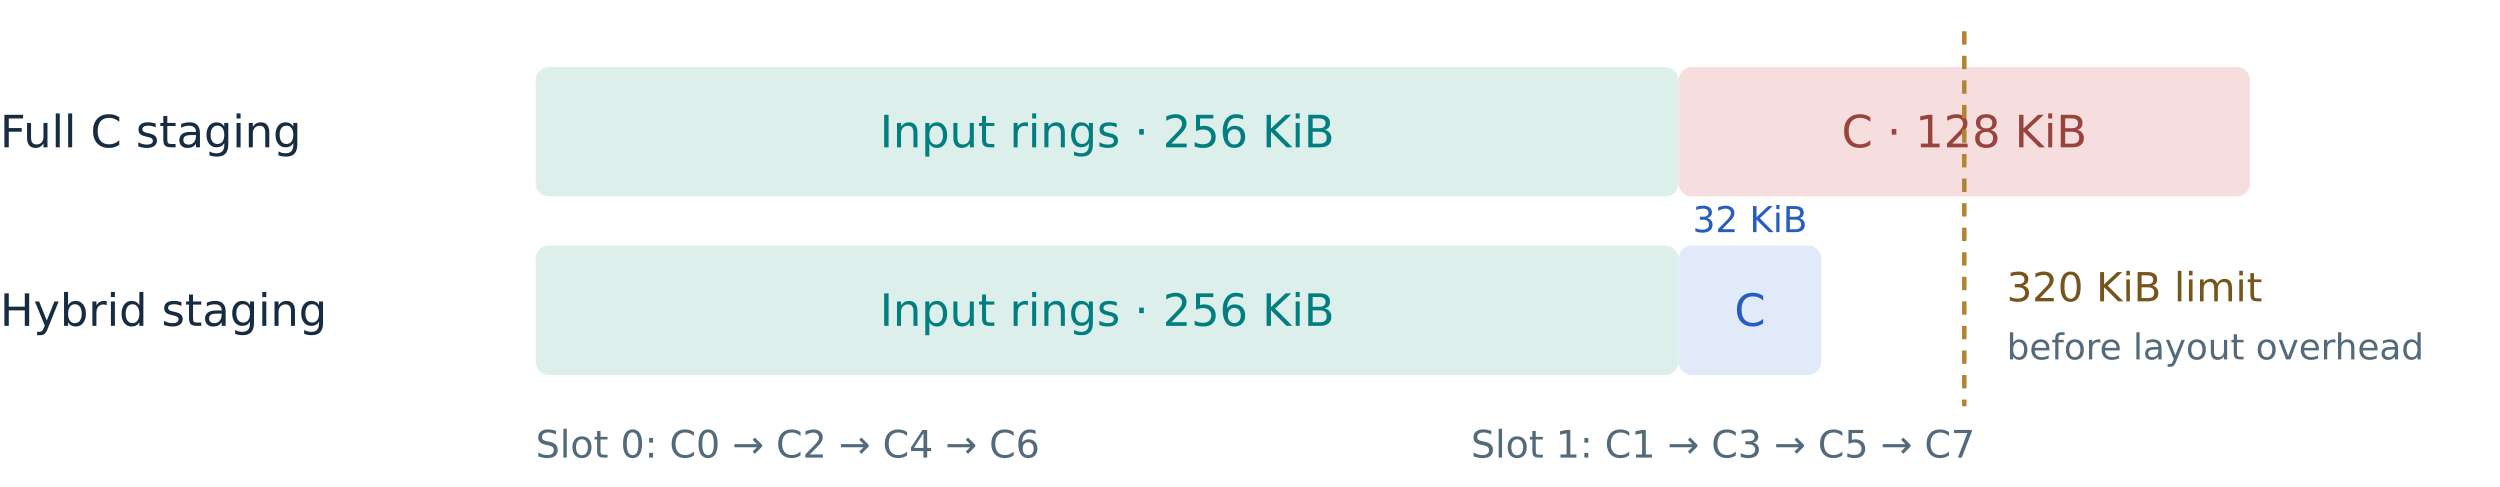
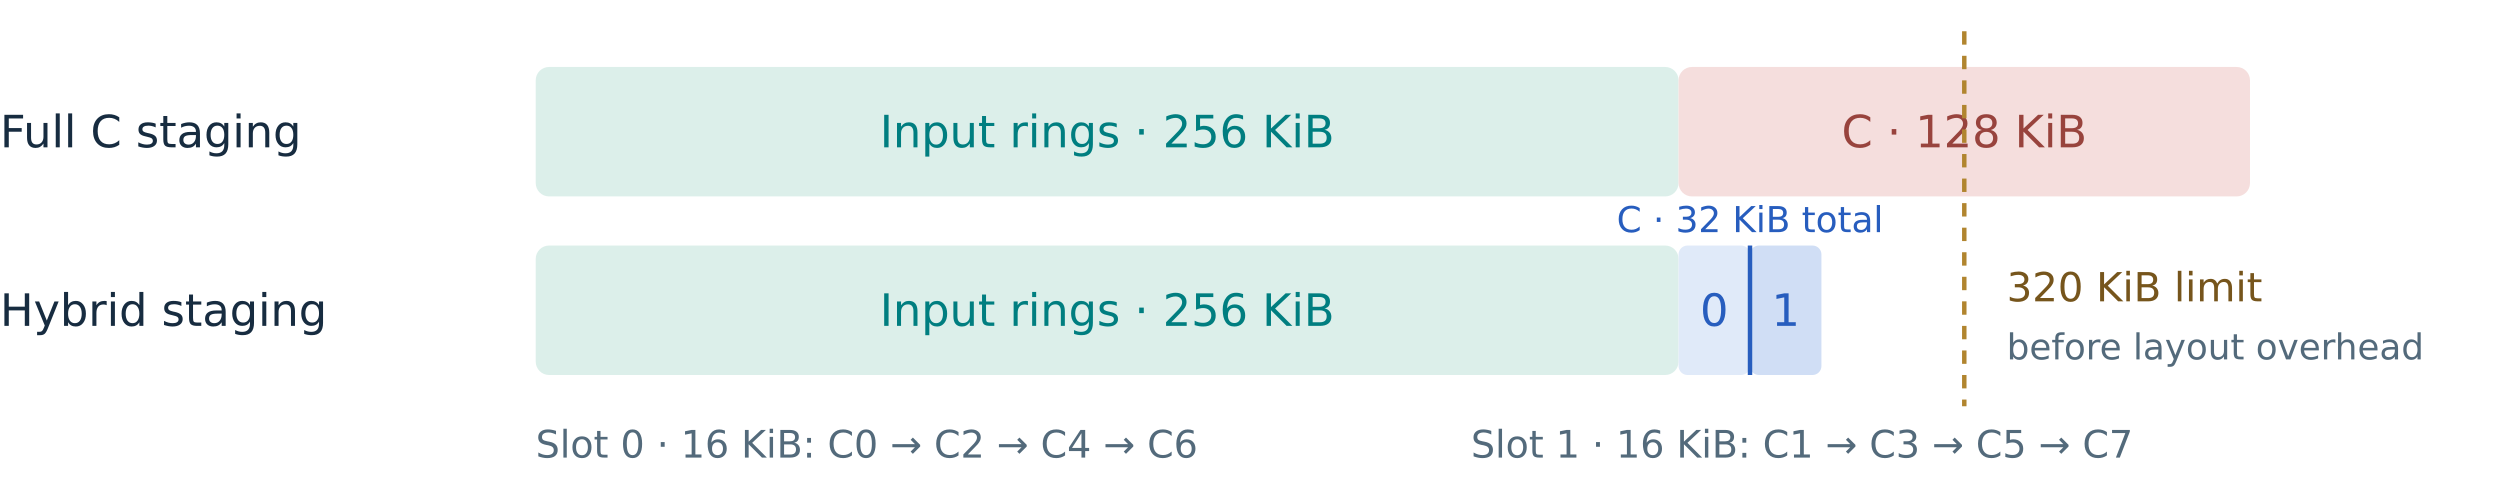
<svg xmlns="http://www.w3.org/2000/svg" width="1120" height="218" viewBox="0 0 1120 218">
  <g font-family="DejaVu Sans, sans-serif" font-size="20">
    <text x="0" y="66" fill="#172c40">Full C staging</text>
    <text x="0" y="146" fill="#172c40">Hybrid staging</text>
    <rect x="240" y="30" width="512" height="58" rx="6" fill="#dcefea" />
    <rect x="752" y="30" width="256" height="58" rx="6" fill="#f5dedd" />
    <rect x="240" y="110" width="512" height="58" rx="6" fill="#dcefea" />
-     <rect x="752" y="110" width="64" height="58" rx="6" fill="#e0eaf9" />
+     <rect x="752" y="110" width="32" height="58" rx="4" fill="#e0eaf9" />
+     <rect x="784" y="110" width="32" height="58" rx="4" fill="#d0def5" />
+     <path d="M784 110V168" stroke="#275dbe" stroke-width="2" />
    <g text-anchor="middle">
      <text x="496" y="66" fill="#007e80">Input rings · 256 KiB</text>
      <text x="880" y="66" fill="#98433d">C · 128 KiB</text>
      <text x="496" y="146" fill="#007e80">Input rings · 256 KiB</text>
-       <text x="784" y="146" fill="#275dbe">C</text>
-       <text x="784" y="104" fill="#275dbe" font-size="16">32 KiB</text>
+       <text x="768" y="146" fill="#275dbe">0</text>
+       <text x="800" y="146" fill="#275dbe">1</text>
+       <text x="784" y="104" fill="#275dbe" font-size="16">C · 32 KiB total</text>
    </g>
    <path d="M880 14V182" stroke="#b1852f" stroke-width="2" stroke-dasharray="6 5" />
    <text x="899" y="135" fill="#76551c" font-size="18">320 KiB limit</text>
    <text x="899" y="161" fill="#536a7b" font-size="16">before layout overhead</text>
-     <text x="240" y="205" fill="#536a7b" font-size="17">Slot 0: C0 → C2 → C4 → C6</text>
-     <text x="659" y="205" fill="#536a7b" font-size="17">Slot 1: C1 → C3 → C5 → C7</text>
+     <text x="240" y="205" fill="#536a7b" font-size="17">Slot 0 · 16 KiB: C0 → C2 → C4 → C6</text>
+     <text x="659" y="205" fill="#536a7b" font-size="17">Slot 1 · 16 KiB: C1 → C3 → C5 → C7</text>
  </g>
</svg>
